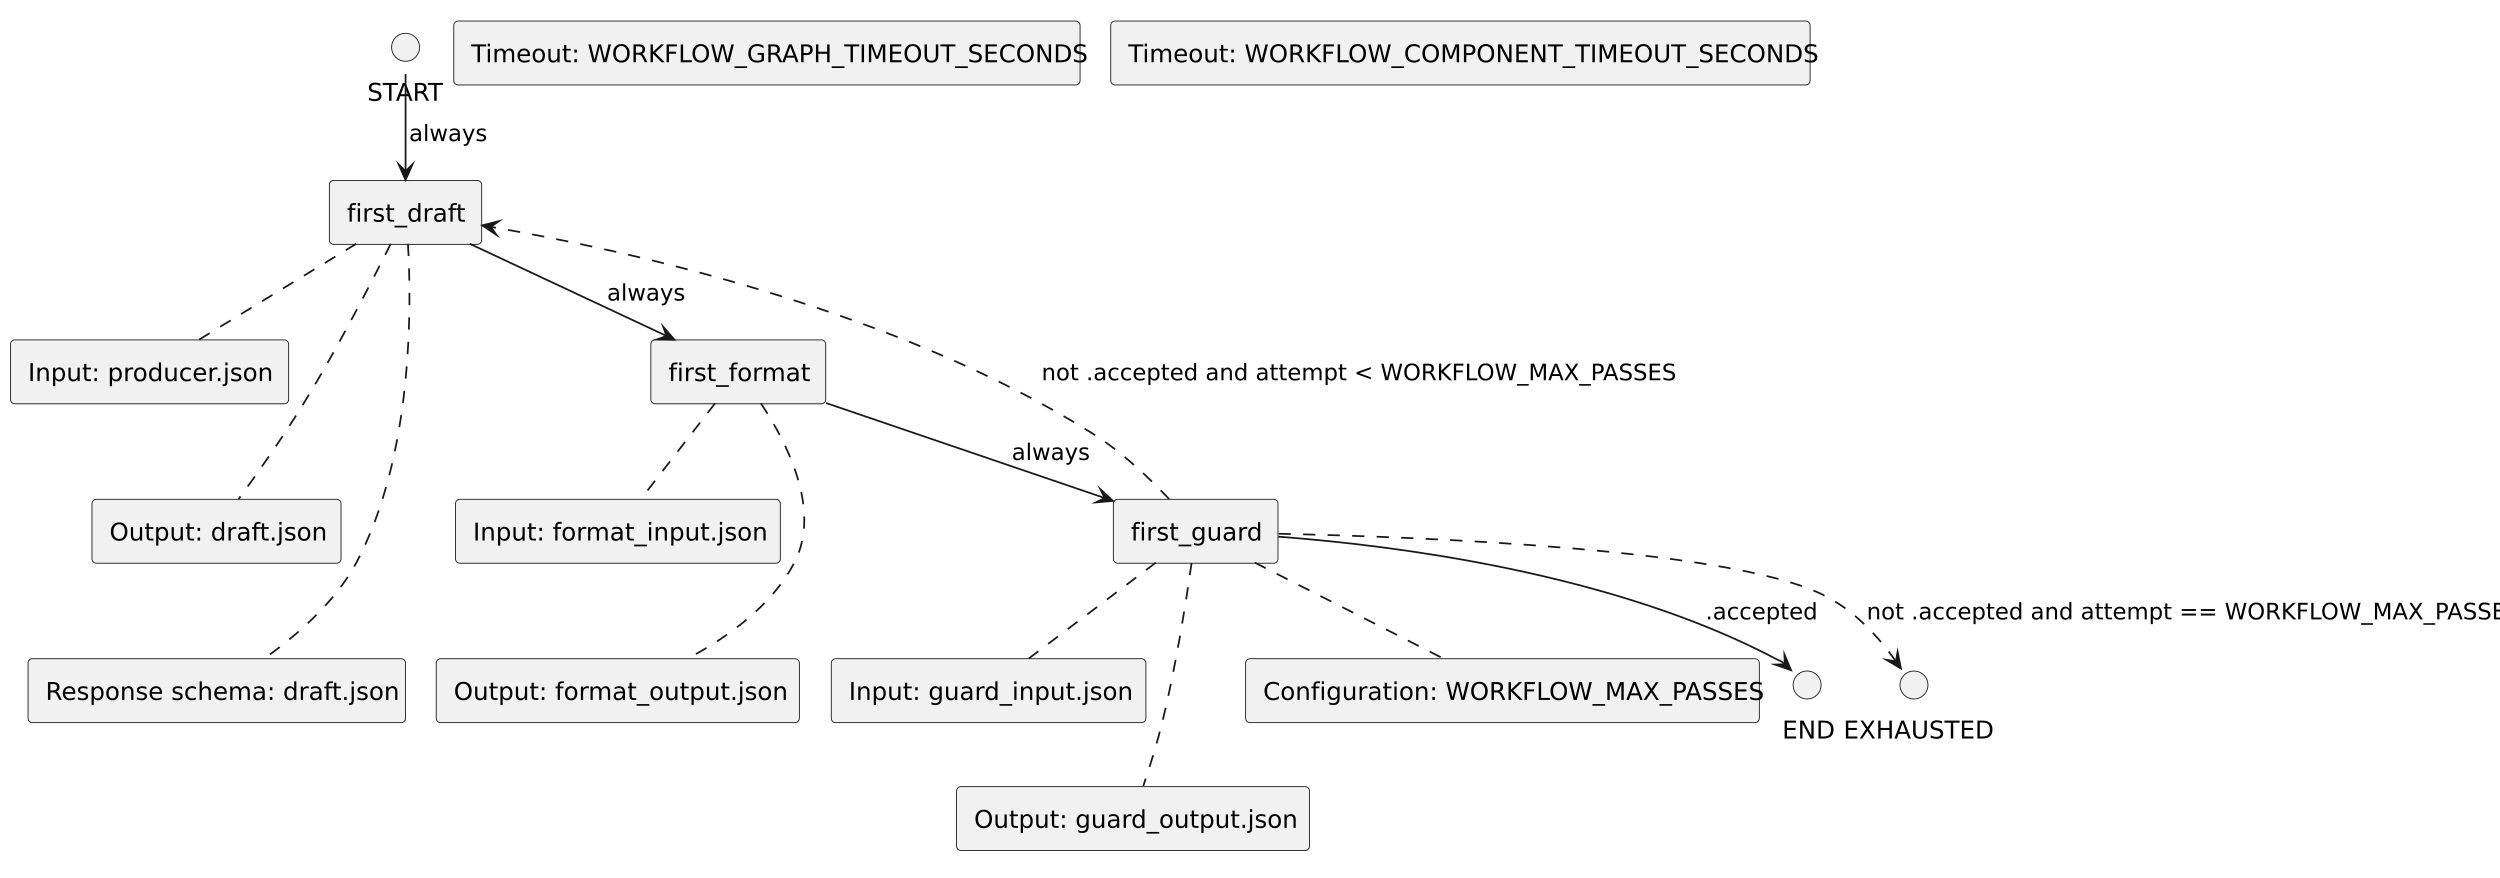
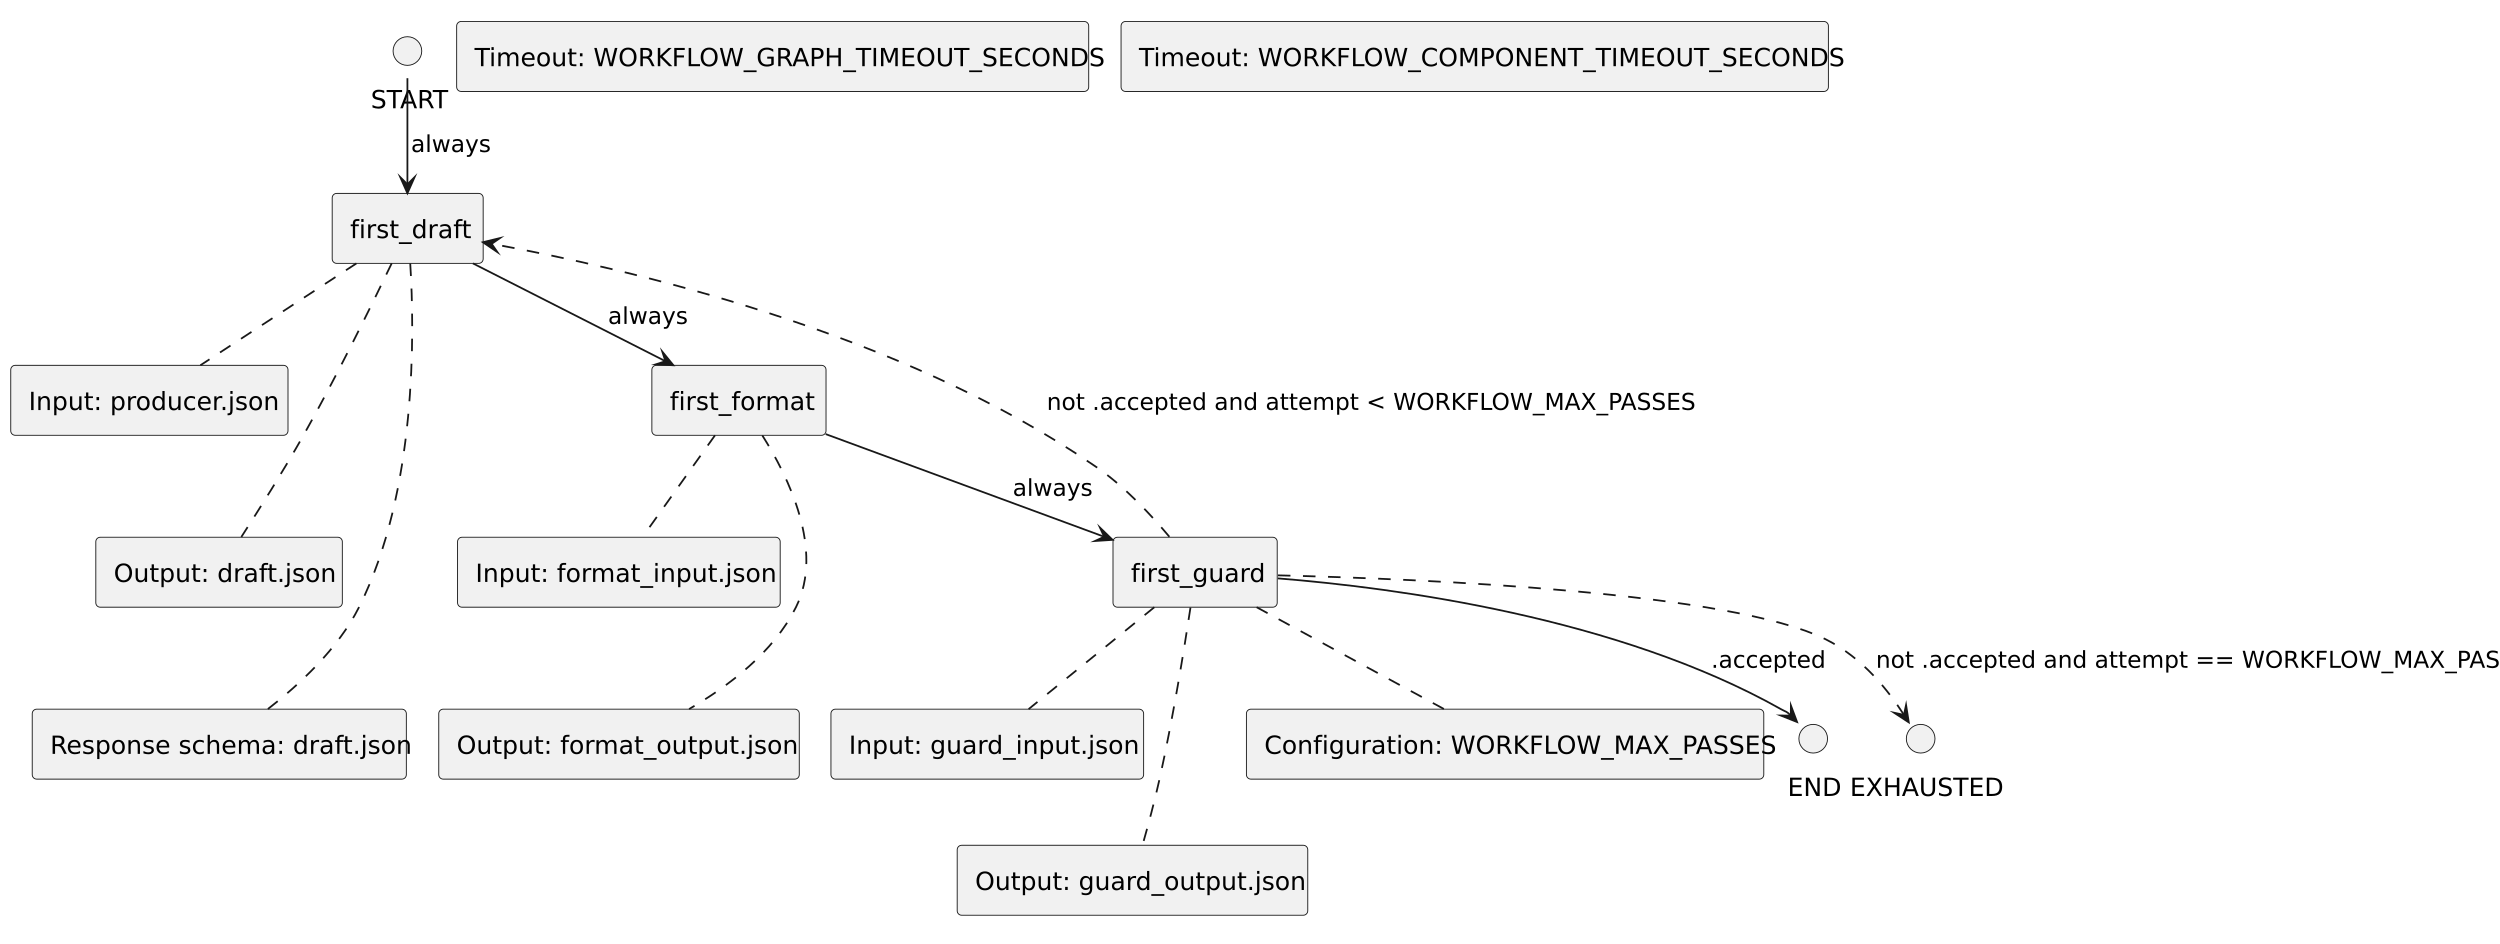
- <svg xmlns="http://www.w3.org/2000/svg" xmlns:xlink="http://www.w3.org/1999/xlink" version="1.1" data-diagram-type="DESCRIPTION" style="width:1427px;height:501px;background:#FFFFFF;" width="1427px" height="501px" viewBox="0 0 1427 501" zoomAndPan="magnify" preserveAspectRatio="none" contentStyleType="text/css">
+ <svg xmlns="http://www.w3.org/2000/svg" xmlns:xlink="http://www.w3.org/1999/xlink" version="1.1" data-diagram-type="DESCRIPTION" style="width:1396px;height:527px;background:#FFFFFF;" width="1396px" height="527px" viewBox="0 0 1396 527" zoomAndPan="magnify" preserveAspectRatio="none" contentStyleType="text/css">
  <defs />
  <g font-family="DejaVu Sans, Liberation Sans, Arial, sans-serif" lengthAdjust="spacing">
    <g class="entity" data-qualified-name="n0" id="ent0001" data-source-line="5">
      <a target="_top" href="//github.com/gorban/api-agent/blob/_____switch_branch_____/demo/contrived/workflows/components/first.md.html#node-first_draft" xlink:href="//github.com/gorban/api-agent/blob/_____switch_branch_____/demo/contrived/workflows/components/first.md.html#node-first_draft" xlink:type="simple" xlink:actuate="onRequest" xlink:show="new" title="//github.com/gorban/api-agent/blob/_____switch_branch_____/demo/contrived/workflows/components/first.md.html#node-first_draft" xlink:title="//github.com/gorban/api-agent/blob/_____switch_branch_____/demo/contrived/workflows/components/first.md.html#node-first_draft">
-         <rect x="188" y="103" width="86.951" height="36.488" fill="#F1F1F1" style="stroke:#181818;stroke-width:0.5;" rx="2.5" ry="2.5" />
-         <text x="198" y="126.535" fill="#000" font-size="14" textLength="66.951">first_draft</text>
+         <rect x="185.5" y="108" width="84.302" height="39.068" fill="#F1F1F1" style="stroke:#181818;stroke-width:0.5;" rx="2.5" ry="2.5" />
+         <text x="195.5" y="132.966" fill="#000" font-size="14" textLength="64.302">first_draft</text>
      </a>
    </g>
    <g class="entity" data-qualified-name="ref0" id="ent0002" data-source-line="6">
      <a target="_top" href="//github.com/gorban/api-agent/blob/_____switch_branch_____/demo/contrived/schemas/producer.json" xlink:href="//github.com/gorban/api-agent/blob/_____switch_branch_____/demo/contrived/schemas/producer.json" xlink:type="simple" xlink:actuate="onRequest" xlink:show="new" title="//github.com/gorban/api-agent/blob/_____switch_branch_____/demo/contrived/schemas/producer.json" xlink:title="//github.com/gorban/api-agent/blob/_____switch_branch_____/demo/contrived/schemas/producer.json">
-         <rect x="6" y="194" width="158.77" height="36.488" fill="#F1F1F1" style="stroke:#181818;stroke-width:0.5;" rx="2.5" ry="2.5" />
-         <text x="16" y="217.535" fill="#000" font-size="14" textLength="138.77">Input: producer.json</text>
+         <rect x="6" y="204" width="154.819" height="39.068" fill="#F1F1F1" style="stroke:#181818;stroke-width:0.5;" rx="2.5" ry="2.5" />
+         <text x="16" y="228.966" fill="#000" font-size="14" textLength="134.819">Input: producer.json</text>
      </a>
    </g>
    <g class="entity" data-qualified-name="ref1" id="ent0004" data-source-line="8">
      <a target="_top" href="//github.com/gorban/api-agent/blob/_____switch_branch_____/demo/contrived/schemas/draft.json" xlink:href="//github.com/gorban/api-agent/blob/_____switch_branch_____/demo/contrived/schemas/draft.json" xlink:type="simple" xlink:actuate="onRequest" xlink:show="new" title="//github.com/gorban/api-agent/blob/_____switch_branch_____/demo/contrived/schemas/draft.json" xlink:title="//github.com/gorban/api-agent/blob/_____switch_branch_____/demo/contrived/schemas/draft.json">
-         <rect x="52.5" y="285" width="142.165" height="36.488" fill="#F1F1F1" style="stroke:#181818;stroke-width:0.5;" rx="2.5" ry="2.5" />
-         <text x="62.5" y="308.535" fill="#000" font-size="14" textLength="122.165">Output: draft.json</text>
+         <rect x="53.5" y="300" width="137.656" height="39.068" fill="#F1F1F1" style="stroke:#181818;stroke-width:0.5;" rx="2.5" ry="2.5" />
+         <text x="63.5" y="324.966" fill="#000" font-size="14" textLength="117.656">Output: draft.json</text>
      </a>
    </g>
    <g class="entity" data-qualified-name="ref2" id="ent0007" data-source-line="11">
      <a target="_top" href="//github.com/gorban/api-agent/blob/_____switch_branch_____/demo/contrived/schemas/draft.json" xlink:href="//github.com/gorban/api-agent/blob/_____switch_branch_____/demo/contrived/schemas/draft.json" xlink:type="simple" xlink:actuate="onRequest" xlink:show="new" title="//github.com/gorban/api-agent/blob/_____switch_branch_____/demo/contrived/schemas/draft.json" xlink:title="//github.com/gorban/api-agent/blob/_____switch_branch_____/demo/contrived/schemas/draft.json">
-         <rect x="16" y="376" width="215.48" height="36.488" fill="#F1F1F1" style="stroke:#181818;stroke-width:0.5;" rx="2.5" ry="2.5" />
-         <text x="26" y="399.535" fill="#000" font-size="14" textLength="195.48">Response schema: draft.json</text>
+         <rect x="18" y="396" width="208.901" height="39.068" fill="#F1F1F1" style="stroke:#181818;stroke-width:0.5;" rx="2.5" ry="2.5" />
+         <text x="28" y="420.966" fill="#000" font-size="14" textLength="188.901">Response schema: draft.json</text>
      </a>
    </g>
    <g class="entity" data-qualified-name="n1" id="ent0010" data-source-line="14">
      <a target="_top" href="//github.com/gorban/api-agent/blob/_____switch_branch_____/demo/contrived/workflows/components/first.md.html#node-first_format" xlink:href="//github.com/gorban/api-agent/blob/_____switch_branch_____/demo/contrived/workflows/components/first.md.html#node-first_format" xlink:type="simple" xlink:actuate="onRequest" xlink:show="new" title="//github.com/gorban/api-agent/blob/_____switch_branch_____/demo/contrived/workflows/components/first.md.html#node-first_format" xlink:title="//github.com/gorban/api-agent/blob/_____switch_branch_____/demo/contrived/workflows/components/first.md.html#node-first_format">
-         <rect x="371.5" y="194" width="99.81" height="36.488" fill="#F1F1F1" style="stroke:#181818;stroke-width:0.5;" rx="2.5" ry="2.5" />
-         <text x="381.5" y="217.535" fill="#000" font-size="14" textLength="79.81">first_format</text>
+         <rect x="364" y="204" width="97.252" height="39.068" fill="#F1F1F1" style="stroke:#181818;stroke-width:0.5;" rx="2.5" ry="2.5" />
+         <text x="374" y="228.966" fill="#000" font-size="14" textLength="77.252">first_format</text>
      </a>
    </g>
    <g class="entity" data-qualified-name="ref3" id="ent0011" data-source-line="15">
      <a target="_top" href="//github.com/gorban/api-agent/blob/_____switch_branch_____/demo/contrived/schemas/format_input.json" xlink:href="//github.com/gorban/api-agent/blob/_____switch_branch_____/demo/contrived/schemas/format_input.json" xlink:type="simple" xlink:actuate="onRequest" xlink:show="new" title="//github.com/gorban/api-agent/blob/_____switch_branch_____/demo/contrived/schemas/format_input.json" xlink:title="//github.com/gorban/api-agent/blob/_____switch_branch_____/demo/contrived/schemas/format_input.json">
-         <rect x="260" y="285" width="185.416" height="36.488" fill="#F1F1F1" style="stroke:#181818;stroke-width:0.5;" rx="2.5" ry="2.5" />
-         <text x="270" y="308.535" fill="#000" font-size="14" textLength="165.416">Input: format_input.json</text>
+         <rect x="255.5" y="300" width="180.159" height="39.068" fill="#F1F1F1" style="stroke:#181818;stroke-width:0.5;" rx="2.5" ry="2.5" />
+         <text x="265.5" y="324.966" fill="#000" font-size="14" textLength="160.159">Input: format_input.json</text>
      </a>
    </g>
    <g class="entity" data-qualified-name="ref4" id="ent0013" data-source-line="17">
      <a target="_top" href="//github.com/gorban/api-agent/blob/_____switch_branch_____/demo/contrived/schemas/format_output.json" xlink:href="//github.com/gorban/api-agent/blob/_____switch_branch_____/demo/contrived/schemas/format_output.json" xlink:type="simple" xlink:actuate="onRequest" xlink:show="new" title="//github.com/gorban/api-agent/blob/_____switch_branch_____/demo/contrived/schemas/format_output.json" xlink:title="//github.com/gorban/api-agent/blob/_____switch_branch_____/demo/contrived/schemas/format_output.json">
-         <rect x="249" y="376" width="207.284" height="36.488" fill="#F1F1F1" style="stroke:#181818;stroke-width:0.5;" rx="2.5" ry="2.5" />
-         <text x="259" y="399.535" fill="#000" font-size="14" textLength="187.284">Output: format_output.json</text>
+         <rect x="245" y="396" width="201.313" height="39.068" fill="#F1F1F1" style="stroke:#181818;stroke-width:0.5;" rx="2.5" ry="2.5" />
+         <text x="255" y="420.966" fill="#000" font-size="14" textLength="181.313">Output: format_output.json</text>
      </a>
    </g>
    <g class="entity" data-qualified-name="n2" id="ent0016" data-source-line="20">
      <a target="_top" href="//github.com/gorban/api-agent/blob/_____switch_branch_____/demo/contrived/workflows/components/first.md.html#node-first_guard" xlink:href="//github.com/gorban/api-agent/blob/_____switch_branch_____/demo/contrived/workflows/components/first.md.html#node-first_guard" xlink:type="simple" xlink:actuate="onRequest" xlink:show="new" title="//github.com/gorban/api-agent/blob/_____switch_branch_____/demo/contrived/workflows/components/first.md.html#node-first_guard" xlink:title="//github.com/gorban/api-agent/blob/_____switch_branch_____/demo/contrived/workflows/components/first.md.html#node-first_guard">
-         <rect x="635.5" y="285" width="93.985" height="36.488" fill="#F1F1F1" style="stroke:#181818;stroke-width:0.5;" rx="2.5" ry="2.5" />
-         <text x="645.5" y="308.535" fill="#000" font-size="14" textLength="73.985">first_guard</text>
+         <rect x="621.5" y="300" width="91.694" height="39.068" fill="#F1F1F1" style="stroke:#181818;stroke-width:0.5;" rx="2.5" ry="2.5" />
+         <text x="631.5" y="324.966" fill="#000" font-size="14" textLength="71.694">first_guard</text>
      </a>
    </g>
    <g class="entity" data-qualified-name="ref5" id="ent0017" data-source-line="21">
      <a target="_top" href="//github.com/gorban/api-agent/blob/_____switch_branch_____/demo/contrived/schemas/guard_input.json" xlink:href="//github.com/gorban/api-agent/blob/_____switch_branch_____/demo/contrived/schemas/guard_input.json" xlink:type="simple" xlink:actuate="onRequest" xlink:show="new" title="//github.com/gorban/api-agent/blob/_____switch_branch_____/demo/contrived/schemas/guard_input.json" xlink:title="//github.com/gorban/api-agent/blob/_____switch_branch_____/demo/contrived/schemas/guard_input.json">
-         <rect x="474.5" y="376" width="179.592" height="36.488" fill="#F1F1F1" style="stroke:#181818;stroke-width:0.5;" rx="2.5" ry="2.5" />
-         <text x="484.5" y="399.535" fill="#000" font-size="14" textLength="159.592">Input: guard_input.json</text>
+         <rect x="464" y="396" width="174.601" height="39.068" fill="#F1F1F1" style="stroke:#181818;stroke-width:0.5;" rx="2.5" ry="2.5" />
+         <text x="474" y="420.966" fill="#000" font-size="14" textLength="154.601">Input: guard_input.json</text>
      </a>
    </g>
    <g class="entity" data-qualified-name="ref6" id="ent0019" data-source-line="23">
      <a target="_top" href="//github.com/gorban/api-agent/blob/_____switch_branch_____/demo/contrived/schemas/guard_output.json" xlink:href="//github.com/gorban/api-agent/blob/_____switch_branch_____/demo/contrived/schemas/guard_output.json" xlink:type="simple" xlink:actuate="onRequest" xlink:show="new" title="//github.com/gorban/api-agent/blob/_____switch_branch_____/demo/contrived/schemas/guard_output.json" xlink:title="//github.com/gorban/api-agent/blob/_____switch_branch_____/demo/contrived/schemas/guard_output.json">
-         <rect x="546" y="449" width="201.46" height="36.488" fill="#F1F1F1" style="stroke:#181818;stroke-width:0.5;" rx="2.5" ry="2.5" />
-         <text x="556" y="472.535" fill="#000" font-size="14" textLength="181.46">Output: guard_output.json</text>
+         <rect x="534.5" y="472" width="195.755" height="39.068" fill="#F1F1F1" style="stroke:#181818;stroke-width:0.5;" rx="2.5" ry="2.5" />
+         <text x="544.5" y="496.966" fill="#000" font-size="14" textLength="175.755">Output: guard_output.json</text>
      </a>
    </g>
    <g class="entity" data-qualified-name="timeout7" id="ent0022" data-source-line="26">
      <a target="_top" href="//github.com/gorban/api-agent/blob/_____switch_branch_____/demo/cfg/config.toml" xlink:href="//github.com/gorban/api-agent/blob/_____switch_branch_____/demo/cfg/config.toml" xlink:type="simple" xlink:actuate="onRequest" xlink:show="new" title="//github.com/gorban/api-agent/blob/_____switch_branch_____/demo/cfg/config.toml" xlink:title="//github.com/gorban/api-agent/blob/_____switch_branch_____/demo/cfg/config.toml">
-         <rect x="259" y="12" width="357.497" height="36.488" fill="#F1F1F1" style="stroke:#181818;stroke-width:0.5;" rx="2.5" ry="2.5" />
-         <text x="269" y="35.535" fill="#000" font-size="14" textLength="337.497">Timeout: WORKFLOW_GRAPH_TIMEOUT_SECONDS</text>
+         <rect x="255" y="12" width="352.933" height="39.068" fill="#F1F1F1" style="stroke:#181818;stroke-width:0.5;" rx="2.5" ry="2.5" />
+         <text x="265" y="36.966" fill="#000" font-size="14" textLength="332.933">Timeout: WORKFLOW_GRAPH_TIMEOUT_SECONDS</text>
      </a>
    </g>
    <g class="entity" data-qualified-name="timeout8" id="ent0023" data-source-line="27">
      <a target="_top" href="//github.com/gorban/api-agent/blob/_____switch_branch_____/demo/cfg/config.toml" xlink:href="//github.com/gorban/api-agent/blob/_____switch_branch_____/demo/cfg/config.toml" xlink:type="simple" xlink:actuate="onRequest" xlink:show="new" title="//github.com/gorban/api-agent/blob/_____switch_branch_____/demo/cfg/config.toml" xlink:title="//github.com/gorban/api-agent/blob/_____switch_branch_____/demo/cfg/config.toml">
-         <rect x="634" y="12" width="399.203" height="36.488" fill="#F1F1F1" style="stroke:#181818;stroke-width:0.5;" rx="2.5" ry="2.5" />
-         <text x="644" y="35.535" fill="#000" font-size="14" textLength="379.203">Timeout: WORKFLOW_COMPONENT_TIMEOUT_SECONDS</text>
+         <rect x="626" y="12" width="394.974" height="39.068" fill="#F1F1F1" style="stroke:#181818;stroke-width:0.5;" rx="2.5" ry="2.5" />
+         <text x="636" y="36.966" fill="#000" font-size="14" textLength="374.974">Timeout: WORKFLOW_COMPONENT_TIMEOUT_SECONDS</text>
      </a>
    </g>
    <g class="entity" data-qualified-name="passlimit9" id="ent0024" data-source-line="28">
      <a target="_top" href="//github.com/gorban/api-agent/blob/_____switch_branch_____/demo/cfg/config.toml" xlink:href="//github.com/gorban/api-agent/blob/_____switch_branch_____/demo/cfg/config.toml" xlink:type="simple" xlink:actuate="onRequest" xlink:show="new" title="//github.com/gorban/api-agent/blob/_____switch_branch_____/demo/cfg/config.toml" xlink:title="//github.com/gorban/api-agent/blob/_____switch_branch_____/demo/cfg/config.toml">
-         <rect x="711" y="376" width="293.232" height="36.488" fill="#F1F1F1" style="stroke:#181818;stroke-width:0.5;" rx="2.5" ry="2.5" />
-         <text x="721" y="399.535" fill="#000" font-size="14" textLength="273.232">Configuration: WORKFLOW_MAX_PASSES</text>
+         <rect x="696" y="396" width="288.897" height="39.068" fill="#F1F1F1" style="stroke:#181818;stroke-width:0.5;" rx="2.5" ry="2.5" />
+         <text x="706" y="420.966" fill="#000" font-size="14" textLength="268.897">Configuration: WORKFLOW_MAX_PASSES</text>
      </a>
    </g>
    <g class="entity" data-qualified-name="start" id="ent0026" data-source-line="30">
-       <ellipse cx="231.5" cy="27" rx="8" ry="8" fill="#F1F1F1" style="stroke:#181818;stroke-width:0.5;" />
-       <text x="209.622" y="57.535" fill="#000" font-size="14" textLength="43.757">START</text>
+       <ellipse cx="227.5" cy="28.5" rx="8" ry="8" fill="#F1F1F1" style="stroke:#181818;stroke-width:0.5;" />
+       <text x="207.046" y="60.466" fill="#000" font-size="14" textLength="40.908">START</text>
    </g>
    <g class="entity" data-qualified-name="end" id="ent0030" data-source-line="34">
-       <ellipse cx="1031.5" cy="391" rx="8" ry="8" fill="#F1F1F1" style="stroke:#181818;stroke-width:0.5;" />
-       <text x="1017.292" y="421.535" fill="#000" font-size="14" textLength="28.417">END</text>
+       <ellipse cx="1012.5" cy="412.5" rx="8" ry="8" fill="#F1F1F1" style="stroke:#181818;stroke-width:0.5;" />
+       <text x="998.178" y="444.466" fill="#000" font-size="14" textLength="28.644">END</text>
    </g>
    <g class="entity" data-qualified-name="exhausted" id="ent0033" data-source-line="37">
-       <ellipse cx="1092.5" cy="391" rx="8" ry="8" fill="#F1F1F1" style="stroke:#181818;stroke-width:0.5;" />
-       <text x="1052.267" y="421.535" fill="#000" font-size="14" textLength="80.466">EXHAUSTED</text>
+       <ellipse cx="1072.5" cy="412.5" rx="8" ry="8" fill="#F1F1F1" style="stroke:#181818;stroke-width:0.5;" />
+       <text x="1032.992" y="444.466" fill="#000" font-size="14" textLength="79.016">EXHAUSTED</text>
    </g>
    <g class="link" data-entity-1="ent0001" data-entity-2="ent0002" id="lnk3" data-link-type="association">
-       <path d="M203.35,139.16 C177.496,154.92 139.39,178.149 113.564,193.893" style="stroke:#181818;stroke-width:1;stroke-dasharray:7,7;" fill="none" />
+       <path d="M199.05,147.071 C173.805,163.551 137.118,187.499 111.891,203.967" style="stroke:#181818;stroke-width:1;stroke-dasharray:7,7;" fill="none" />
    </g>
    <g class="link" data-entity-1="ent0001" data-entity-2="ent0004" id="lnk5" data-link-type="association">
-       <path d="M223.043,139.172 C212.237,160.766 192.631,198.79 173.5,230 C161.649,249.332 146.656,270.551 136.192,284.912" style="stroke:#181818;stroke-width:1;stroke-dasharray:7,7;" fill="none" />
+       <path d="M218.747,147.005 C207.794,169.864 188.196,209.798 169.5,243 C158.364,262.777 144.52,284.736 134.749,299.85" style="stroke:#181818;stroke-width:1;stroke-dasharray:7,7;" fill="none" />
    </g>
    <g class="link" data-entity-1="ent0001" data-entity-2="ent0007" id="lnk8" data-link-type="association">
-       <path d="M232.867,139.169 C234.96,175.187 235.779,260.32 203.5,321 C191.302,343.93 168.765,363.187 150.713,375.998" style="stroke:#181818;stroke-width:1;stroke-dasharray:7,7;" fill="none" />
+       <path d="M229.078,147.13 C231.495,185.346 232.859,274.44 200.5,339 C188.846,362.251 167.091,382.374 149.511,395.985" style="stroke:#181818;stroke-width:1;stroke-dasharray:7,7;" fill="none" />
    </g>
    <g class="link" data-entity-1="ent0010" data-entity-2="ent0011" id="lnk12" data-link-type="association">
-       <path d="M408.196,230.16 C395.978,245.92 377.968,269.149 365.763,284.893" style="stroke:#181818;stroke-width:1;stroke-dasharray:7,7;" fill="none" />
+       <path d="M399.263,243.071 C387.517,259.551 370.447,283.499 358.71,299.967" style="stroke:#181818;stroke-width:1;stroke-dasharray:7,7;" fill="none" />
    </g>
    <g class="link" data-entity-1="ent0010" data-entity-2="ent0013" id="lnk14" data-link-type="association">
-       <path d="M434.296,230.213 C448.934,252.177 468.995,290.925 453.5,321 C440.679,345.886 414.834,364.064 392.499,375.929" style="stroke:#181818;stroke-width:1;stroke-dasharray:7,7;" fill="none" />
+       <path d="M425.662,243.116 C440.39,266.433 460.249,307.183 444.5,339 C432.034,364.184 406.7,383.26 384.781,395.937" style="stroke:#181818;stroke-width:1;stroke-dasharray:7,7;" fill="none" />
    </g>
    <g class="link" data-entity-1="ent0016" data-entity-2="ent0017" id="lnk18" data-link-type="association">
-       <path d="M659.748,321.16 C638.853,336.92 608.055,360.149 587.182,375.893" style="stroke:#181818;stroke-width:1;stroke-dasharray:7,7;" fill="none" />
+       <path d="M644.582,339.071 C624.246,355.551 594.692,379.499 574.37,395.967" style="stroke:#181818;stroke-width:1;stroke-dasharray:7,7;" fill="none" />
    </g>
    <g class="link" data-entity-1="ent0016" data-entity-2="ent0019" id="lnk20" data-link-type="association">
-       <path d="M680.162,321.353 C677.107,342.811 671.225,380.375 663.5,412 C660.468,424.412 656.132,438.143 652.597,448.653" style="stroke:#181818;stroke-width:1;stroke-dasharray:7,7;" fill="none" />
+       <path d="M664.762,339.245 C661.315,362.007 654.934,401.51 647.5,435 C644.753,447.375 641.04,461.131 637.995,471.851" style="stroke:#181818;stroke-width:1;stroke-dasharray:7,7;" fill="none" />
    </g>
    <g class="link" data-entity-1="ent0016" data-entity-2="ent0024" id="lnk25" data-link-type="association">
-       <path d="M716.242,321.16 C747.23,336.92 792.906,360.149 823.862,375.893" style="stroke:#181818;stroke-width:1;stroke-dasharray:7,7;" fill="none" />
+       <path d="M701.679,339.071 C732.009,355.551 776.084,379.499 806.392,395.967" style="stroke:#181818;stroke-width:1;stroke-dasharray:7,7;" fill="none" />
    </g>
    <g class="link" data-entity-1="ent0026" data-entity-2="ent0001" id="lnk27" data-link-type="dependency">
-       <polygon points="231.5,102.716,235.5,93.716,231.5,97.716,227.5,93.716,231.5,102.716" fill="#181818" style="stroke:#181818;stroke-width:1;stroke-linejoin:miter;stroke-miterlimit:10;" />
-       <path d="M231.5,42.272 C231.5,57.52 231.5,79.863 231.5,97.716" style="stroke:#181818;stroke-width:1;" fill="none" />
-       <text x="233.5" y="80.568" fill="#000" font-size="13" textLength="41.552">always</text>
+       <polygon points="227.5,107.92,231.5,98.92,227.5,102.92,223.5,98.92,227.5,107.92" fill="#181818" style="stroke:#181818;stroke-width:1;stroke-linejoin:miter;stroke-miterlimit:10;" />
+       <path d="M227.5,43.652 C227.5,59.506 227.5,83.759 227.5,102.92" style="stroke:#181818;stroke-width:1;" fill="none" />
+       <text x="229.5" y="84.897" fill="#000" font-size="13" textLength="41.015">always</text>
    </g>
    <g class="link" data-entity-1="ent0001" data-entity-2="ent0010" id="lnk28" data-link-type="dependency">
-       <polygon points="384.979,193.893,378.525,186.453,380.451,191.772,375.132,193.697,384.979,193.893" fill="#181818" style="stroke:#181818;stroke-width:1;stroke-linejoin:miter;stroke-miterlimit:10;" />
-       <path d="M268.134,139.16 C301.779,154.92 346.842,176.028 380.451,191.772" style="stroke:#181818;stroke-width:1;" fill="none" />
-       <text x="346.5" y="171.568" fill="#000" font-size="13" textLength="41.552">always</text>
+       <polygon points="376.026,203.967,369.814,196.324,371.568,201.702,366.19,203.456,376.026,203.967" fill="#181818" style="stroke:#181818;stroke-width:1;stroke-linejoin:miter;stroke-miterlimit:10;" />
+       <path d="M264.05,147.071 C296.483,163.551 339.158,185.234 371.568,201.702" style="stroke:#181818;stroke-width:1;" fill="none" />
+       <text x="339.5" y="180.897" fill="#000" font-size="13" textLength="41.015">always</text>
    </g>
    <g class="link" data-entity-1="ent0010" data-entity-2="ent0016" id="lnk29" data-link-type="dependency">
-       <polygon points="635.291,285.902,628.064,279.211,630.559,284.288,625.482,286.783,635.291,285.902" fill="#181818" style="stroke:#181818;stroke-width:1;stroke-linejoin:miter;stroke-miterlimit:10;" />
-       <path d="M471.515,230.055 C518.733,246.156 584.282,268.508 630.559,284.288" style="stroke:#181818;stroke-width:1;" fill="none" />
-       <text x="577.5" y="262.568" fill="#000" font-size="13" textLength="41.552">always</text>
+       <polygon points="621.265,301.456,614.204,294.59,616.573,299.727,611.437,302.097,621.265,301.456" fill="#181818" style="stroke:#181818;stroke-width:1;stroke-linejoin:miter;stroke-miterlimit:10;" />
+       <path d="M461.064,242.402 C507.16,259.394 571.261,283.024 616.573,299.727" style="stroke:#181818;stroke-width:1;" fill="none" />
+       <text x="565.5" y="276.897" fill="#000" font-size="13" textLength="41.015">always</text>
    </g>
    <g class="link" data-entity-1="ent0016" data-entity-2="ent0030" id="lnk31" data-link-type="dependency">
-       <polygon points="1022.367,382.572,1018.545,373.495,1018.722,379.149,1013.068,379.326,1022.367,382.572" fill="#181818" style="stroke:#181818;stroke-width:1;stroke-linejoin:miter;stroke-miterlimit:10;" />
-       <path d="M729.613,306.332 C796.361,311.335 920.657,327.013 1013.5,376 C1016.693,377.685 1016.084,376.672 1018.722,379.149" style="stroke:#181818;stroke-width:1;" fill="none" />
-       <text x="973.5" y="353.568" fill="#000" font-size="13" textLength="60.322">.accepted</text>
+       <polygon points="1003.484,403.17,1000.047,393.94,999.986,399.597,994.33,399.536,1003.484,403.17" fill="#181818" style="stroke:#181818;stroke-width:1;stroke-linejoin:miter;stroke-miterlimit:10;" />
+       <path d="M713.515,322.968 C779.619,328.249 903.505,344.742 994.5,396 C997.78,397.847 997.348,396.901 999.986,399.597" style="stroke:#181818;stroke-width:1;" fill="none" />
+       <text x="955.5" y="372.897" fill="#000" font-size="13" textLength="58.604">.accepted</text>
    </g>
    <g class="link" data-entity-1="ent0016" data-entity-2="ent0001" id="lnk32" data-link-type="dependency">
-       <polygon points="275.23,128.638,283.421,134.106,280.157,129.485,284.778,126.222,275.23,128.638" fill="#181818" style="stroke:#181818;stroke-width:1;stroke-linejoin:miter;stroke-miterlimit:10;" />
-       <path d="M667.366,284.863 C656.386,273.242 640.677,258.198 624.5,248 C510.248,175.974 356.101,142.551 280.157,129.485" style="stroke:#181818;stroke-width:1;stroke-dasharray:7,7;" fill="none" />
-       <text x="594.5" y="217.068" fill="#000" font-size="13" textLength="343.453">not .accepted and attempt &lt; WORKFLOW_MAX_PASSES</text>
+       <polygon points="269.631,135.262,277.771,140.808,274.551,136.157,279.202,132.937,269.631,135.262" fill="#181818" style="stroke:#181818;stroke-width:1;stroke-linejoin:miter;stroke-miterlimit:10;" />
+       <path d="M652.989,299.751 C642.727,287.47 628.07,271.759 612.5,261 C502.296,184.851 349.205,149.73 274.551,136.157" style="stroke:#181818;stroke-width:1;stroke-dasharray:7,7;" fill="none" />
+       <text x="584.5" y="228.897" fill="#000" font-size="13" textLength="333.957">not .accepted and attempt &lt; WORKFLOW_MAX_PASSES</text>
    </g>
    <g class="link" data-entity-1="ent0016" data-entity-2="ent0033" id="lnk34" data-link-type="dependency">
-       <polygon points="1085.075,381.621,1083.144,371.963,1082.188,377.538,1076.612,376.581,1085.075,381.621" fill="#181818" style="stroke:#181818;stroke-width:1;stroke-linejoin:miter;stroke-miterlimit:10;" />
-       <path d="M729.813,304.666 C813.981,306.501 985.92,313.366 1039.5,339 C1059.408,348.524 1073.125,364.721 1082.188,377.538" style="stroke:#181818;stroke-width:1;stroke-dasharray:7,7;" fill="none" />
-       <text x="1065.5" y="353.568" fill="#000" font-size="13" textLength="353.787">not .accepted and attempt == WORKFLOW_MAX_PASSES</text>
+       <polygon points="1065.868,403.371,1064.348,393.64,1063.157,399.17,1057.627,397.978,1065.868,403.371" fill="#181818" style="stroke:#181818;stroke-width:1;stroke-linejoin:miter;stroke-miterlimit:10;" />
+       <path d="M713.585,321.271 C796.476,323.31 966.98,330.67 1019.5,357 C1040.375,367.465 1054.413,385.623 1063.157,399.17" style="stroke:#181818;stroke-width:1;stroke-dasharray:7,7;" fill="none" />
+       <text x="1047.5" y="372.897" fill="#000" font-size="13" textLength="341.393">not .accepted and attempt == WORKFLOW_MAX_PASSES</text>
    </g>
  </g>
</svg>
